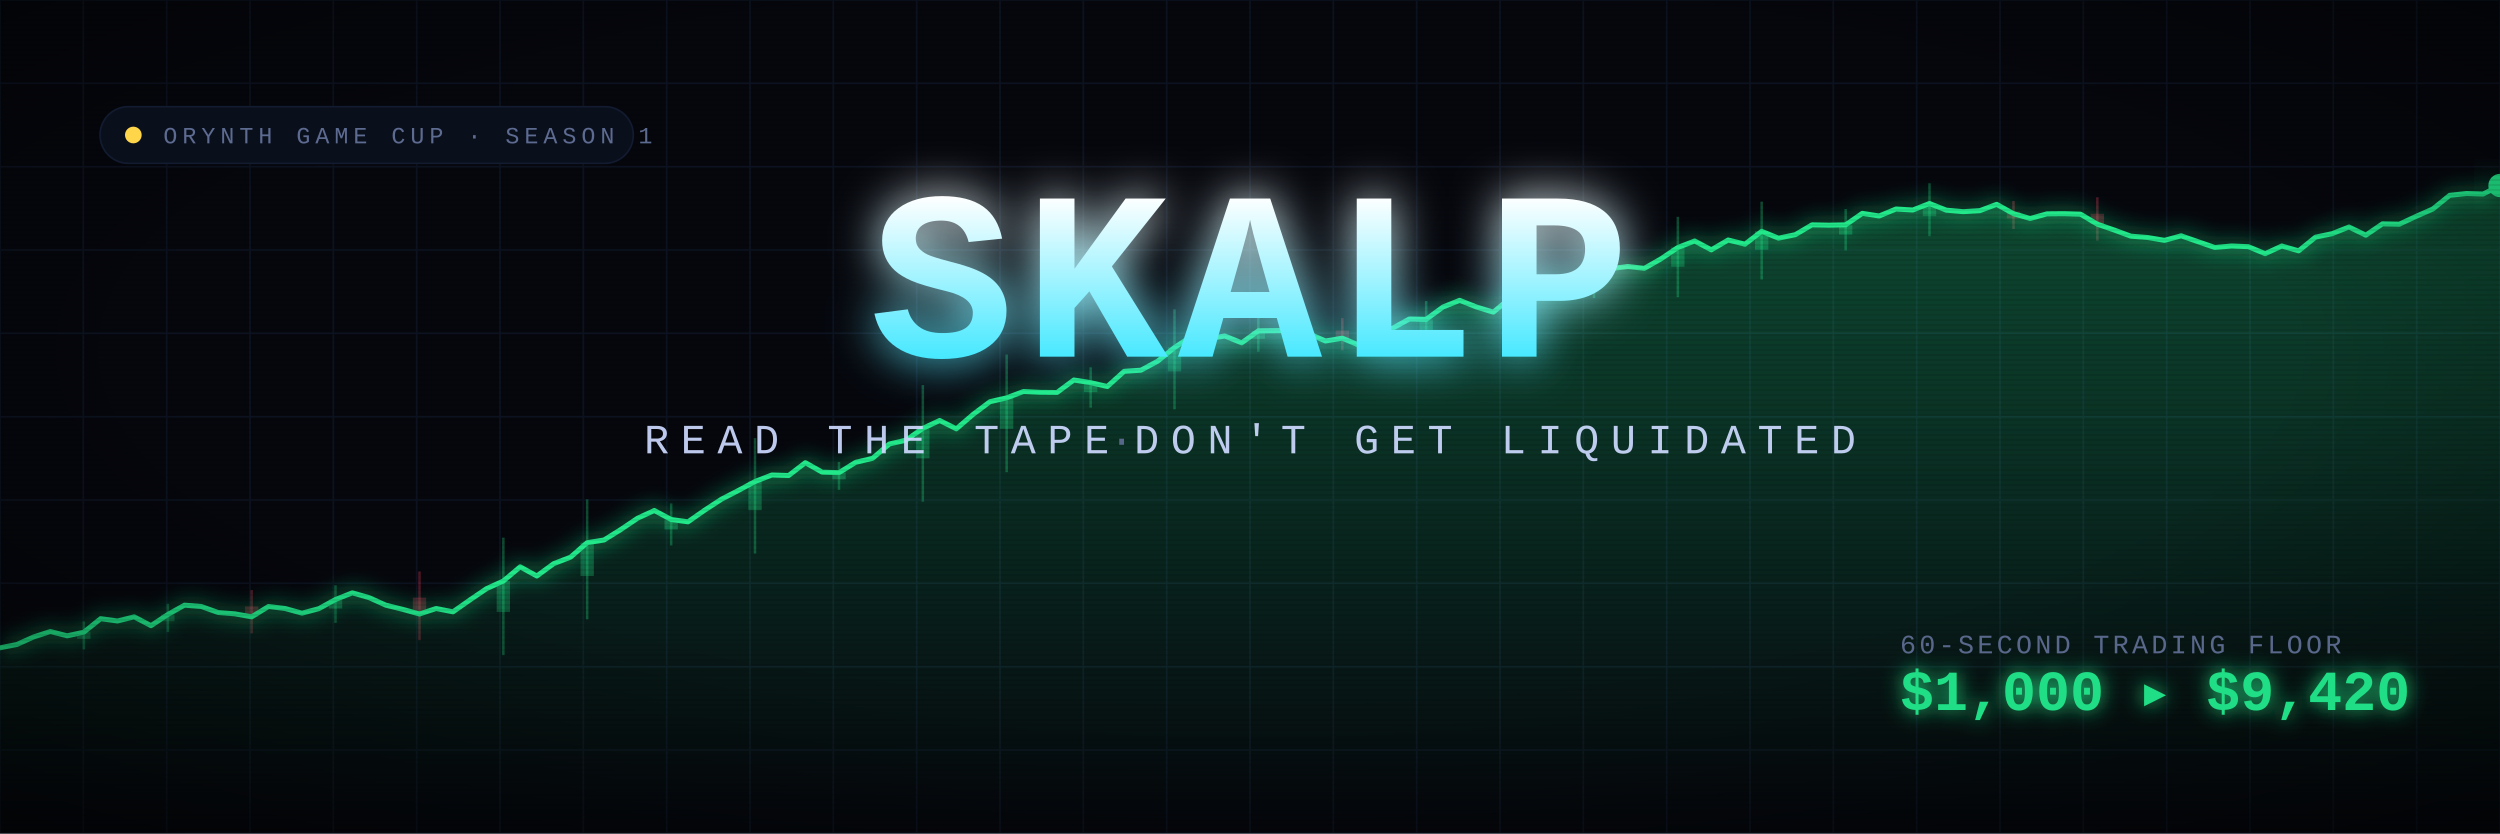
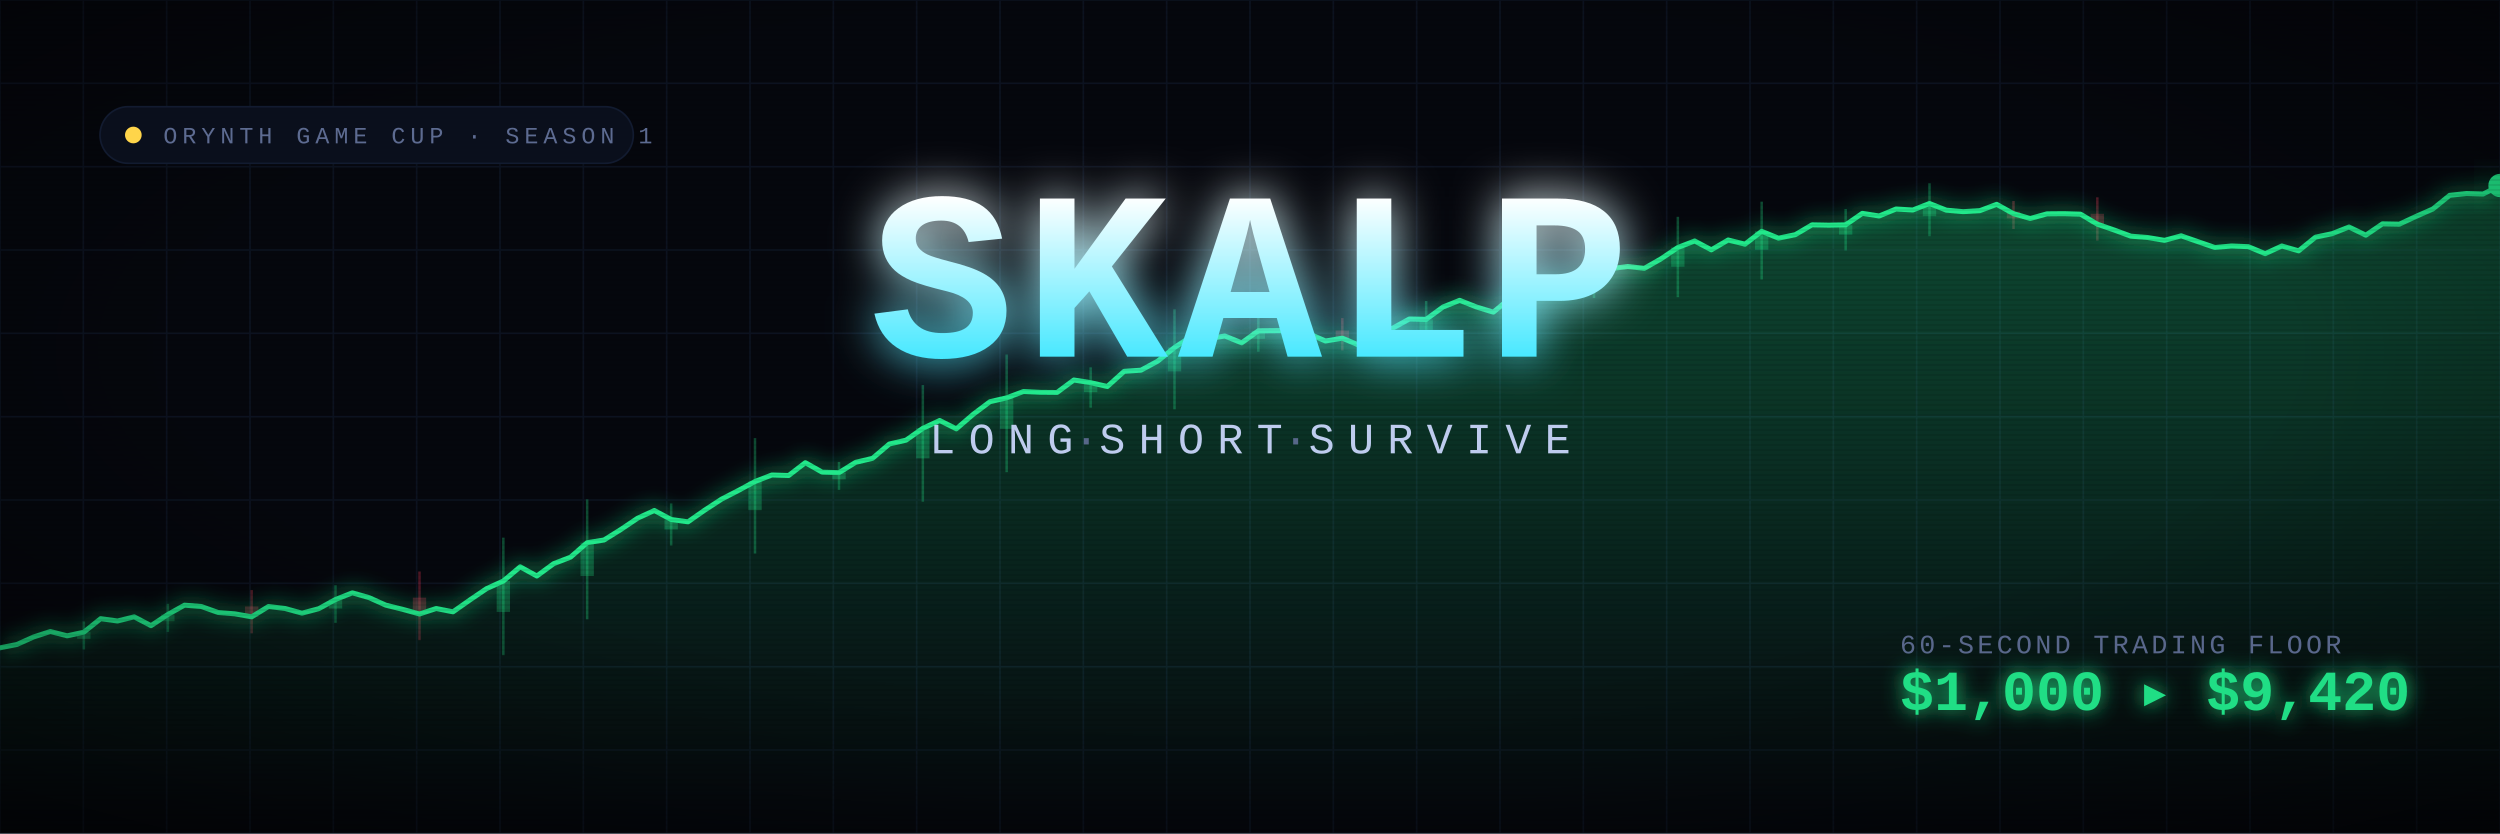
<svg xmlns="http://www.w3.org/2000/svg" width="1500" height="500" viewBox="0 0 1500 500">
  <defs>
    <filter id="glowG" x="-40%" y="-40%" width="180%" height="180%">
      <feGaussianBlur stdDeviation="6" result="b" />
      <feMerge>
        <feMergeNode in="b" />
        <feMergeNode in="SourceGraphic" />
      </feMerge>
    </filter>
    <filter id="glowSoft" x="-60%" y="-60%" width="220%" height="220%">
      <feGaussianBlur stdDeviation="14" result="b" />
      <feMerge>
        <feMergeNode in="b" />
        <feMergeNode in="SourceGraphic" />
      </feMerge>
    </filter>
    <linearGradient id="areaG" x1="0" y1="0" x2="0" y2="1">
      <stop offset="0%" stop-color="#21e88a" stop-opacity="0.30" />
      <stop offset="100%" stop-color="#21e88a" stop-opacity="0" />
    </linearGradient>
    <radialGradient id="vig" cx="50%" cy="42%" r="75%">
      <stop offset="55%" stop-color="#000" stop-opacity="0" />
      <stop offset="100%" stop-color="#000" stop-opacity="0.55" />
    </radialGradient>
    <linearGradient id="wm" x1="0" y1="0" x2="0" y2="1">
      <stop offset="0%" stop-color="#ffffff" />
      <stop offset="100%" stop-color="#46e8ff" />
    </linearGradient>
  </defs>
  <rect width="1500" height="500" fill="#05070d" />
  <g opacity="0.55">
    <line x1="0" y1="0" x2="0" y2="500" stroke="#121b30" stroke-width="1" />
    <line x1="50" y1="0" x2="50" y2="500" stroke="#121b30" stroke-width="1" />
    <line x1="100" y1="0" x2="100" y2="500" stroke="#121b30" stroke-width="1" />
    <line x1="150" y1="0" x2="150" y2="500" stroke="#121b30" stroke-width="1" />
    <line x1="200" y1="0" x2="200" y2="500" stroke="#121b30" stroke-width="1" />
    <line x1="250" y1="0" x2="250" y2="500" stroke="#121b30" stroke-width="1" />
    <line x1="300" y1="0" x2="300" y2="500" stroke="#121b30" stroke-width="1" />
    <line x1="350" y1="0" x2="350" y2="500" stroke="#121b30" stroke-width="1" />
    <line x1="400" y1="0" x2="400" y2="500" stroke="#121b30" stroke-width="1" />
    <line x1="450" y1="0" x2="450" y2="500" stroke="#121b30" stroke-width="1" />
    <line x1="500" y1="0" x2="500" y2="500" stroke="#121b30" stroke-width="1" />
    <line x1="550" y1="0" x2="550" y2="500" stroke="#121b30" stroke-width="1" />
    <line x1="600" y1="0" x2="600" y2="500" stroke="#121b30" stroke-width="1" />
    <line x1="650" y1="0" x2="650" y2="500" stroke="#121b30" stroke-width="1" />
    <line x1="700" y1="0" x2="700" y2="500" stroke="#121b30" stroke-width="1" />
    <line x1="750" y1="0" x2="750" y2="500" stroke="#121b30" stroke-width="1" />
    <line x1="800" y1="0" x2="800" y2="500" stroke="#121b30" stroke-width="1" />
    <line x1="850" y1="0" x2="850" y2="500" stroke="#121b30" stroke-width="1" />
    <line x1="900" y1="0" x2="900" y2="500" stroke="#121b30" stroke-width="1" />
    <line x1="950" y1="0" x2="950" y2="500" stroke="#121b30" stroke-width="1" />
    <line x1="1000" y1="0" x2="1000" y2="500" stroke="#121b30" stroke-width="1" />
    <line x1="1050" y1="0" x2="1050" y2="500" stroke="#121b30" stroke-width="1" />
    <line x1="1100" y1="0" x2="1100" y2="500" stroke="#121b30" stroke-width="1" />
    <line x1="1150" y1="0" x2="1150" y2="500" stroke="#121b30" stroke-width="1" />
    <line x1="1200" y1="0" x2="1200" y2="500" stroke="#121b30" stroke-width="1" />
    <line x1="1250" y1="0" x2="1250" y2="500" stroke="#121b30" stroke-width="1" />
    <line x1="1300" y1="0" x2="1300" y2="500" stroke="#121b30" stroke-width="1" />
    <line x1="1350" y1="0" x2="1350" y2="500" stroke="#121b30" stroke-width="1" />
    <line x1="1400" y1="0" x2="1400" y2="500" stroke="#121b30" stroke-width="1" />
    <line x1="1450" y1="0" x2="1450" y2="500" stroke="#121b30" stroke-width="1" />
    <line x1="1500" y1="0" x2="1500" y2="500" stroke="#121b30" stroke-width="1" />
    <line x1="0" y1="0" x2="1500" y2="0" stroke="#121b30" stroke-width="1" />
    <line x1="0" y1="50" x2="1500" y2="50" stroke="#121b30" stroke-width="1" />
    <line x1="0" y1="100" x2="1500" y2="100" stroke="#121b30" stroke-width="1" />
    <line x1="0" y1="150" x2="1500" y2="150" stroke="#121b30" stroke-width="1" />
    <line x1="0" y1="200" x2="1500" y2="200" stroke="#121b30" stroke-width="1" />
    <line x1="0" y1="250" x2="1500" y2="250" stroke="#121b30" stroke-width="1" />
    <line x1="0" y1="300" x2="1500" y2="300" stroke="#121b30" stroke-width="1" />
    <line x1="0" y1="350" x2="1500" y2="350" stroke="#121b30" stroke-width="1" />
    <line x1="0" y1="400" x2="1500" y2="400" stroke="#121b30" stroke-width="1" />
    <line x1="0" y1="450" x2="1500" y2="450" stroke="#121b30" stroke-width="1" />
    <line x1="0" y1="500" x2="1500" y2="500" stroke="#121b30" stroke-width="1" />
  </g>
  <g>
    <line x1="50.3" y1="372.9" x2="50.3" y2="389.7" stroke="#21e88a" stroke-width="1.5" opacity="0.30" />
    <rect x="46.3" y="379.3" width="8" height="4.0" fill="#21e88a" opacity="0.28" />
    <line x1="100.7" y1="362.3" x2="100.7" y2="379.1" stroke="#21e88a" stroke-width="1.5" opacity="0.30" />
    <rect x="96.7" y="368.7" width="8" height="4.0" fill="#21e88a" opacity="0.28" />
    <line x1="151.0" y1="354.0" x2="151.0" y2="380.0" stroke="#ff3b5c" stroke-width="1.5" opacity="0.30" />
    <rect x="147.0" y="363.9" width="8" height="6.2" fill="#ff3b5c" opacity="0.28" />
    <line x1="201.3" y1="351.1" x2="201.3" y2="373.7" stroke="#21e88a" stroke-width="1.5" opacity="0.30" />
    <rect x="197.3" y="359.7" width="8" height="5.4" fill="#21e88a" opacity="0.28" />
    <line x1="251.7" y1="342.9" x2="251.7" y2="384.1" stroke="#ff3b5c" stroke-width="1.5" opacity="0.30" />
    <rect x="247.7" y="358.6" width="8" height="9.8" fill="#ff3b5c" opacity="0.28" />
    <line x1="302.0" y1="322.6" x2="302.0" y2="393.1" stroke="#21e88a" stroke-width="1.5" opacity="0.30" />
    <rect x="298.0" y="348.6" width="8" height="18.5" fill="#21e88a" opacity="0.28" />
    <line x1="352.3" y1="299.6" x2="352.3" y2="371.6" stroke="#21e88a" stroke-width="1.5" opacity="0.30" />
    <rect x="348.3" y="325.6" width="8" height="20.0" fill="#21e88a" opacity="0.28" />
    <line x1="402.7" y1="302.1" x2="402.7" y2="327.3" stroke="#21e88a" stroke-width="1.5" opacity="0.30" />
    <rect x="398.7" y="311.7" width="8" height="6.0" fill="#21e88a" opacity="0.28" />
    <line x1="453.0" y1="262.9" x2="453.0" y2="332.1" stroke="#21e88a" stroke-width="1.5" opacity="0.30" />
    <rect x="449.0" y="288.9" width="8" height="17.2" fill="#21e88a" opacity="0.28" />
    <line x1="503.4" y1="277.2" x2="503.4" y2="294.0" stroke="#21e88a" stroke-width="1.5" opacity="0.30" />
    <rect x="499.4" y="283.6" width="8" height="4.0" fill="#21e88a" opacity="0.28" />
    <line x1="553.7" y1="231.0" x2="553.7" y2="301.0" stroke="#21e88a" stroke-width="1.5" opacity="0.30" />
    <rect x="549.7" y="257.0" width="8" height="18.0" fill="#21e88a" opacity="0.28" />
    <line x1="604.0" y1="212.7" x2="604.0" y2="283.3" stroke="#21e88a" stroke-width="1.5" opacity="0.30" />
    <rect x="600.0" y="238.7" width="8" height="18.6" fill="#21e88a" opacity="0.28" />
    <line x1="654.4" y1="220.4" x2="654.4" y2="244.6" stroke="#21e88a" stroke-width="1.5" opacity="0.30" />
    <rect x="650.4" y="229.6" width="8" height="5.7" fill="#21e88a" opacity="0.28" />
    <line x1="704.7" y1="185.6" x2="704.7" y2="245.6" stroke="#21e88a" stroke-width="1.5" opacity="0.30" />
    <rect x="700.7" y="208.5" width="8" height="14.3" fill="#21e88a" opacity="0.28" />
    <line x1="755.0" y1="190.8" x2="755.0" y2="211.0" stroke="#21e88a" stroke-width="1.5" opacity="0.30" />
    <rect x="751.0" y="198.5" width="8" height="4.8" fill="#21e88a" opacity="0.28" />
    <line x1="805.4" y1="190.9" x2="805.4" y2="210.3" stroke="#ff3b5c" stroke-width="1.5" opacity="0.30" />
    <rect x="801.4" y="198.3" width="8" height="4.6" fill="#ff3b5c" opacity="0.28" />
    <line x1="855.7" y1="180.6" x2="855.7" y2="209.5" stroke="#21e88a" stroke-width="1.5" opacity="0.30" />
    <rect x="851.7" y="191.6" width="8" height="6.9" fill="#21e88a" opacity="0.28" />
    <line x1="906.0" y1="172.6" x2="906.0" y2="189.4" stroke="#21e88a" stroke-width="1.5" opacity="0.30" />
    <rect x="902.0" y="179.0" width="8" height="4.0" fill="#21e88a" opacity="0.28" />
    <line x1="956.4" y1="157.8" x2="956.4" y2="178.8" stroke="#21e88a" stroke-width="1.5" opacity="0.30" />
    <rect x="952.4" y="165.8" width="8" height="5.0" fill="#21e88a" opacity="0.28" />
    <line x1="1006.7" y1="130.1" x2="1006.7" y2="178.3" stroke="#21e88a" stroke-width="1.5" opacity="0.30" />
    <rect x="1002.7" y="148.5" width="8" height="11.5" fill="#21e88a" opacity="0.28" />
    <line x1="1057.0" y1="121.0" x2="1057.0" y2="167.7" stroke="#21e88a" stroke-width="1.5" opacity="0.30" />
    <rect x="1053.0" y="138.8" width="8" height="11.1" fill="#21e88a" opacity="0.28" />
    <line x1="1107.4" y1="125.4" x2="1107.4" y2="150.3" stroke="#21e88a" stroke-width="1.5" opacity="0.30" />
    <rect x="1103.4" y="134.9" width="8" height="5.9" fill="#21e88a" opacity="0.28" />
    <line x1="1157.7" y1="110.0" x2="1157.7" y2="141.7" stroke="#21e88a" stroke-width="1.5" opacity="0.30" />
    <rect x="1153.7" y="122.1" width="8" height="7.6" fill="#21e88a" opacity="0.28" />
    <line x1="1208.1" y1="120.6" x2="1208.1" y2="137.4" stroke="#ff3b5c" stroke-width="1.5" opacity="0.30" />
    <rect x="1204.1" y="127.0" width="8" height="4.0" fill="#ff3b5c" opacity="0.28" />
    <line x1="1258.4" y1="118.4" x2="1258.4" y2="144.4" stroke="#ff3b5c" stroke-width="1.5" opacity="0.30" />
    <rect x="1254.4" y="128.3" width="8" height="6.2" fill="#ff3b5c" opacity="0.28" />
  </g>
  <polygon points="0.0,388.7 10.1,386.7 20.1,382.2 30.2,378.9 40.3,381.5 50.3,379.3 60.4,371.2 70.5,372.6 80.5,370.1 90.6,375.4 100.7,368.7 110.7,363.1 120.8,363.9 130.9,367.5 140.9,368.3 151.0,370.1 161.1,363.9 171.1,365.1 181.2,367.9 191.3,365.2 201.3,359.7 211.4,355.7 221.5,358.6 231.5,363.1 241.6,365.6 251.7,368.4 261.7,365.1 271.8,367.1 281.9,360.0 291.9,353.2 302.0,348.6 312.1,340.1 322.1,345.6 332.2,338.2 342.3,334.3 352.3,325.6 362.4,324.0 372.5,317.7 382.6,310.9 392.6,306.3 402.7,311.7 412.8,313.1 422.8,306.1 432.9,299.5 443.0,294.3 453.0,288.9 463.1,285.0 473.2,285.3 483.2,277.6 493.3,283.3 503.4,283.6 513.4,277.4 523.5,275.0 533.6,266.4 543.6,264.1 553.7,257.0 563.8,252.3 573.8,257.3 583.9,248.6 594.0,241.0 604.0,238.7 614.1,234.9 624.2,235.4 634.2,235.5 644.3,228.0 654.4,229.6 664.4,231.9 674.5,222.8 684.6,222.1 694.6,216.7 704.7,208.5 714.8,201.9 724.8,203.3 734.9,201.6 745.0,205.7 755.0,198.5 765.1,198.4 775.2,198.3 785.2,200.2 795.3,204.6 805.4,202.9 815.4,207.1 825.5,198.5 835.6,196.9 845.6,191.4 855.7,191.6 865.8,184.2 875.8,180.2 885.9,184.2 896.0,187.3 906.0,179.0 916.1,178.0 926.2,170.8 936.2,174.3 946.3,170.6 956.4,165.8 966.4,161.2 976.5,159.9 986.6,161.0 996.6,155.3 1006.7,148.5 1016.8,144.6 1026.8,149.9 1036.9,144.0 1047.0,146.5 1057.0,138.8 1067.1,142.9 1077.2,140.8 1087.2,134.9 1097.3,135.1 1107.4,134.9 1117.4,128.0 1127.5,129.6 1137.6,125.4 1147.7,126.0 1157.7,122.1 1167.8,126.1 1177.9,127.0 1187.9,126.4 1198.0,122.6 1208.1,128.2 1218.1,131.1 1228.2,128.3 1238.3,128.2 1248.3,128.5 1258.4,134.5 1268.5,138.0 1278.5,141.7 1288.6,142.5 1298.7,144.2 1308.7,141.5 1318.8,145.0 1328.9,148.5 1338.9,147.6 1349.0,148.0 1359.1,152.2 1369.1,147.6 1379.2,150.5 1389.3,142.3 1399.3,140.2 1409.4,136.2 1419.5,141.1 1429.5,134.3 1439.6,134.5 1449.7,129.8 1459.7,125.4 1469.8,117.2 1479.9,116.1 1489.9,116.4 1500.0,111.3 1500,500 0,500" fill="url(#areaG)" />
  <polyline points="0.0,388.7 10.1,386.7 20.1,382.2 30.2,378.9 40.3,381.5 50.3,379.3 60.4,371.2 70.5,372.6 80.5,370.1 90.6,375.4 100.7,368.7 110.7,363.1 120.8,363.9 130.9,367.5 140.9,368.3 151.0,370.1 161.1,363.9 171.1,365.1 181.2,367.9 191.3,365.2 201.3,359.7 211.4,355.7 221.5,358.6 231.5,363.1 241.6,365.6 251.7,368.4 261.7,365.1 271.8,367.1 281.9,360.0 291.9,353.2 302.0,348.6 312.1,340.1 322.1,345.6 332.2,338.2 342.3,334.3 352.3,325.6 362.4,324.0 372.5,317.7 382.6,310.9 392.6,306.3 402.7,311.7 412.8,313.1 422.8,306.1 432.9,299.5 443.0,294.3 453.0,288.9 463.1,285.0 473.2,285.3 483.2,277.6 493.3,283.3 503.4,283.6 513.4,277.4 523.5,275.0 533.6,266.4 543.6,264.1 553.7,257.0 563.8,252.3 573.8,257.3 583.9,248.6 594.0,241.0 604.0,238.7 614.1,234.9 624.2,235.4 634.2,235.5 644.3,228.0 654.4,229.6 664.4,231.9 674.5,222.8 684.6,222.1 694.6,216.7 704.7,208.5 714.8,201.9 724.8,203.3 734.9,201.6 745.0,205.7 755.0,198.5 765.1,198.4 775.2,198.3 785.2,200.2 795.3,204.6 805.4,202.9 815.4,207.1 825.5,198.5 835.6,196.9 845.6,191.4 855.7,191.6 865.8,184.2 875.8,180.2 885.9,184.2 896.0,187.3 906.0,179.0 916.1,178.0 926.2,170.8 936.2,174.3 946.3,170.6 956.4,165.8 966.4,161.2 976.5,159.9 986.6,161.0 996.6,155.3 1006.7,148.5 1016.8,144.6 1026.8,149.9 1036.9,144.0 1047.0,146.5 1057.0,138.8 1067.1,142.9 1077.2,140.8 1087.2,134.9 1097.3,135.1 1107.4,134.9 1117.4,128.0 1127.5,129.6 1137.6,125.4 1147.7,126.0 1157.7,122.1 1167.8,126.1 1177.9,127.0 1187.9,126.4 1198.0,122.6 1208.1,128.2 1218.1,131.1 1228.2,128.3 1238.3,128.2 1248.3,128.5 1258.4,134.5 1268.5,138.0 1278.5,141.7 1288.6,142.5 1298.7,144.2 1308.7,141.5 1318.8,145.0 1328.9,148.5 1338.9,147.6 1349.0,148.0 1359.1,152.2 1369.1,147.6 1379.2,150.5 1389.3,142.3 1399.3,140.2 1409.4,136.2 1419.5,141.1 1429.5,134.3 1439.6,134.5 1449.7,129.8 1459.7,125.4 1469.8,117.2 1479.9,116.1 1489.9,116.4 1500.0,111.3" fill="none" stroke="#21e88a" stroke-width="3" filter="url(#glowG)" stroke-linejoin="round" stroke-linecap="round" />
  <circle cx="1500.0" cy="111.3" r="7" fill="#21e88a" filter="url(#glowSoft)" />
  <g opacity="0.10">
    <line x1="0" y1="0" x2="1500" y2="0" stroke="#000" stroke-width="1" />
    <line x1="0" y1="3" x2="1500" y2="3" stroke="#000" stroke-width="1" />
    <line x1="0" y1="6" x2="1500" y2="6" stroke="#000" stroke-width="1" />
    <line x1="0" y1="9" x2="1500" y2="9" stroke="#000" stroke-width="1" />
    <line x1="0" y1="12" x2="1500" y2="12" stroke="#000" stroke-width="1" />
    <line x1="0" y1="15" x2="1500" y2="15" stroke="#000" stroke-width="1" />
    <line x1="0" y1="18" x2="1500" y2="18" stroke="#000" stroke-width="1" />
    <line x1="0" y1="21" x2="1500" y2="21" stroke="#000" stroke-width="1" />
    <line x1="0" y1="24" x2="1500" y2="24" stroke="#000" stroke-width="1" />
    <line x1="0" y1="27" x2="1500" y2="27" stroke="#000" stroke-width="1" />
    <line x1="0" y1="30" x2="1500" y2="30" stroke="#000" stroke-width="1" />
    <line x1="0" y1="33" x2="1500" y2="33" stroke="#000" stroke-width="1" />
    <line x1="0" y1="36" x2="1500" y2="36" stroke="#000" stroke-width="1" />
    <line x1="0" y1="39" x2="1500" y2="39" stroke="#000" stroke-width="1" />
    <line x1="0" y1="42" x2="1500" y2="42" stroke="#000" stroke-width="1" />
    <line x1="0" y1="45" x2="1500" y2="45" stroke="#000" stroke-width="1" />
    <line x1="0" y1="48" x2="1500" y2="48" stroke="#000" stroke-width="1" />
    <line x1="0" y1="51" x2="1500" y2="51" stroke="#000" stroke-width="1" />
    <line x1="0" y1="54" x2="1500" y2="54" stroke="#000" stroke-width="1" />
    <line x1="0" y1="57" x2="1500" y2="57" stroke="#000" stroke-width="1" />
    <line x1="0" y1="60" x2="1500" y2="60" stroke="#000" stroke-width="1" />
    <line x1="0" y1="63" x2="1500" y2="63" stroke="#000" stroke-width="1" />
    <line x1="0" y1="66" x2="1500" y2="66" stroke="#000" stroke-width="1" />
    <line x1="0" y1="69" x2="1500" y2="69" stroke="#000" stroke-width="1" />
    <line x1="0" y1="72" x2="1500" y2="72" stroke="#000" stroke-width="1" />
    <line x1="0" y1="75" x2="1500" y2="75" stroke="#000" stroke-width="1" />
    <line x1="0" y1="78" x2="1500" y2="78" stroke="#000" stroke-width="1" />
    <line x1="0" y1="81" x2="1500" y2="81" stroke="#000" stroke-width="1" />
    <line x1="0" y1="84" x2="1500" y2="84" stroke="#000" stroke-width="1" />
    <line x1="0" y1="87" x2="1500" y2="87" stroke="#000" stroke-width="1" />
    <line x1="0" y1="90" x2="1500" y2="90" stroke="#000" stroke-width="1" />
    <line x1="0" y1="93" x2="1500" y2="93" stroke="#000" stroke-width="1" />
    <line x1="0" y1="96" x2="1500" y2="96" stroke="#000" stroke-width="1" />
    <line x1="0" y1="99" x2="1500" y2="99" stroke="#000" stroke-width="1" />
    <line x1="0" y1="102" x2="1500" y2="102" stroke="#000" stroke-width="1" />
    <line x1="0" y1="105" x2="1500" y2="105" stroke="#000" stroke-width="1" />
    <line x1="0" y1="108" x2="1500" y2="108" stroke="#000" stroke-width="1" />
    <line x1="0" y1="111" x2="1500" y2="111" stroke="#000" stroke-width="1" />
    <line x1="0" y1="114" x2="1500" y2="114" stroke="#000" stroke-width="1" />
    <line x1="0" y1="117" x2="1500" y2="117" stroke="#000" stroke-width="1" />
    <line x1="0" y1="120" x2="1500" y2="120" stroke="#000" stroke-width="1" />
    <line x1="0" y1="123" x2="1500" y2="123" stroke="#000" stroke-width="1" />
    <line x1="0" y1="126" x2="1500" y2="126" stroke="#000" stroke-width="1" />
    <line x1="0" y1="129" x2="1500" y2="129" stroke="#000" stroke-width="1" />
    <line x1="0" y1="132" x2="1500" y2="132" stroke="#000" stroke-width="1" />
    <line x1="0" y1="135" x2="1500" y2="135" stroke="#000" stroke-width="1" />
    <line x1="0" y1="138" x2="1500" y2="138" stroke="#000" stroke-width="1" />
    <line x1="0" y1="141" x2="1500" y2="141" stroke="#000" stroke-width="1" />
    <line x1="0" y1="144" x2="1500" y2="144" stroke="#000" stroke-width="1" />
    <line x1="0" y1="147" x2="1500" y2="147" stroke="#000" stroke-width="1" />
    <line x1="0" y1="150" x2="1500" y2="150" stroke="#000" stroke-width="1" />
    <line x1="0" y1="153" x2="1500" y2="153" stroke="#000" stroke-width="1" />
    <line x1="0" y1="156" x2="1500" y2="156" stroke="#000" stroke-width="1" />
    <line x1="0" y1="159" x2="1500" y2="159" stroke="#000" stroke-width="1" />
    <line x1="0" y1="162" x2="1500" y2="162" stroke="#000" stroke-width="1" />
    <line x1="0" y1="165" x2="1500" y2="165" stroke="#000" stroke-width="1" />
    <line x1="0" y1="168" x2="1500" y2="168" stroke="#000" stroke-width="1" />
    <line x1="0" y1="171" x2="1500" y2="171" stroke="#000" stroke-width="1" />
    <line x1="0" y1="174" x2="1500" y2="174" stroke="#000" stroke-width="1" />
    <line x1="0" y1="177" x2="1500" y2="177" stroke="#000" stroke-width="1" />
    <line x1="0" y1="180" x2="1500" y2="180" stroke="#000" stroke-width="1" />
    <line x1="0" y1="183" x2="1500" y2="183" stroke="#000" stroke-width="1" />
    <line x1="0" y1="186" x2="1500" y2="186" stroke="#000" stroke-width="1" />
    <line x1="0" y1="189" x2="1500" y2="189" stroke="#000" stroke-width="1" />
    <line x1="0" y1="192" x2="1500" y2="192" stroke="#000" stroke-width="1" />
    <line x1="0" y1="195" x2="1500" y2="195" stroke="#000" stroke-width="1" />
    <line x1="0" y1="198" x2="1500" y2="198" stroke="#000" stroke-width="1" />
    <line x1="0" y1="201" x2="1500" y2="201" stroke="#000" stroke-width="1" />
    <line x1="0" y1="204" x2="1500" y2="204" stroke="#000" stroke-width="1" />
    <line x1="0" y1="207" x2="1500" y2="207" stroke="#000" stroke-width="1" />
    <line x1="0" y1="210" x2="1500" y2="210" stroke="#000" stroke-width="1" />
    <line x1="0" y1="213" x2="1500" y2="213" stroke="#000" stroke-width="1" />
    <line x1="0" y1="216" x2="1500" y2="216" stroke="#000" stroke-width="1" />
    <line x1="0" y1="219" x2="1500" y2="219" stroke="#000" stroke-width="1" />
    <line x1="0" y1="222" x2="1500" y2="222" stroke="#000" stroke-width="1" />
    <line x1="0" y1="225" x2="1500" y2="225" stroke="#000" stroke-width="1" />
    <line x1="0" y1="228" x2="1500" y2="228" stroke="#000" stroke-width="1" />
    <line x1="0" y1="231" x2="1500" y2="231" stroke="#000" stroke-width="1" />
    <line x1="0" y1="234" x2="1500" y2="234" stroke="#000" stroke-width="1" />
    <line x1="0" y1="237" x2="1500" y2="237" stroke="#000" stroke-width="1" />
    <line x1="0" y1="240" x2="1500" y2="240" stroke="#000" stroke-width="1" />
    <line x1="0" y1="243" x2="1500" y2="243" stroke="#000" stroke-width="1" />
    <line x1="0" y1="246" x2="1500" y2="246" stroke="#000" stroke-width="1" />
    <line x1="0" y1="249" x2="1500" y2="249" stroke="#000" stroke-width="1" />
    <line x1="0" y1="252" x2="1500" y2="252" stroke="#000" stroke-width="1" />
    <line x1="0" y1="255" x2="1500" y2="255" stroke="#000" stroke-width="1" />
    <line x1="0" y1="258" x2="1500" y2="258" stroke="#000" stroke-width="1" />
    <line x1="0" y1="261" x2="1500" y2="261" stroke="#000" stroke-width="1" />
    <line x1="0" y1="264" x2="1500" y2="264" stroke="#000" stroke-width="1" />
    <line x1="0" y1="267" x2="1500" y2="267" stroke="#000" stroke-width="1" />
    <line x1="0" y1="270" x2="1500" y2="270" stroke="#000" stroke-width="1" />
    <line x1="0" y1="273" x2="1500" y2="273" stroke="#000" stroke-width="1" />
    <line x1="0" y1="276" x2="1500" y2="276" stroke="#000" stroke-width="1" />
    <line x1="0" y1="279" x2="1500" y2="279" stroke="#000" stroke-width="1" />
    <line x1="0" y1="282" x2="1500" y2="282" stroke="#000" stroke-width="1" />
    <line x1="0" y1="285" x2="1500" y2="285" stroke="#000" stroke-width="1" />
    <line x1="0" y1="288" x2="1500" y2="288" stroke="#000" stroke-width="1" />
    <line x1="0" y1="291" x2="1500" y2="291" stroke="#000" stroke-width="1" />
    <line x1="0" y1="294" x2="1500" y2="294" stroke="#000" stroke-width="1" />
    <line x1="0" y1="297" x2="1500" y2="297" stroke="#000" stroke-width="1" />
    <line x1="0" y1="300" x2="1500" y2="300" stroke="#000" stroke-width="1" />
    <line x1="0" y1="303" x2="1500" y2="303" stroke="#000" stroke-width="1" />
    <line x1="0" y1="306" x2="1500" y2="306" stroke="#000" stroke-width="1" />
    <line x1="0" y1="309" x2="1500" y2="309" stroke="#000" stroke-width="1" />
    <line x1="0" y1="312" x2="1500" y2="312" stroke="#000" stroke-width="1" />
    <line x1="0" y1="315" x2="1500" y2="315" stroke="#000" stroke-width="1" />
    <line x1="0" y1="318" x2="1500" y2="318" stroke="#000" stroke-width="1" />
    <line x1="0" y1="321" x2="1500" y2="321" stroke="#000" stroke-width="1" />
    <line x1="0" y1="324" x2="1500" y2="324" stroke="#000" stroke-width="1" />
    <line x1="0" y1="327" x2="1500" y2="327" stroke="#000" stroke-width="1" />
    <line x1="0" y1="330" x2="1500" y2="330" stroke="#000" stroke-width="1" />
    <line x1="0" y1="333" x2="1500" y2="333" stroke="#000" stroke-width="1" />
    <line x1="0" y1="336" x2="1500" y2="336" stroke="#000" stroke-width="1" />
    <line x1="0" y1="339" x2="1500" y2="339" stroke="#000" stroke-width="1" />
    <line x1="0" y1="342" x2="1500" y2="342" stroke="#000" stroke-width="1" />
    <line x1="0" y1="345" x2="1500" y2="345" stroke="#000" stroke-width="1" />
    <line x1="0" y1="348" x2="1500" y2="348" stroke="#000" stroke-width="1" />
    <line x1="0" y1="351" x2="1500" y2="351" stroke="#000" stroke-width="1" />
    <line x1="0" y1="354" x2="1500" y2="354" stroke="#000" stroke-width="1" />
    <line x1="0" y1="357" x2="1500" y2="357" stroke="#000" stroke-width="1" />
    <line x1="0" y1="360" x2="1500" y2="360" stroke="#000" stroke-width="1" />
    <line x1="0" y1="363" x2="1500" y2="363" stroke="#000" stroke-width="1" />
    <line x1="0" y1="366" x2="1500" y2="366" stroke="#000" stroke-width="1" />
    <line x1="0" y1="369" x2="1500" y2="369" stroke="#000" stroke-width="1" />
    <line x1="0" y1="372" x2="1500" y2="372" stroke="#000" stroke-width="1" />
    <line x1="0" y1="375" x2="1500" y2="375" stroke="#000" stroke-width="1" />
    <line x1="0" y1="378" x2="1500" y2="378" stroke="#000" stroke-width="1" />
    <line x1="0" y1="381" x2="1500" y2="381" stroke="#000" stroke-width="1" />
    <line x1="0" y1="384" x2="1500" y2="384" stroke="#000" stroke-width="1" />
    <line x1="0" y1="387" x2="1500" y2="387" stroke="#000" stroke-width="1" />
    <line x1="0" y1="390" x2="1500" y2="390" stroke="#000" stroke-width="1" />
    <line x1="0" y1="393" x2="1500" y2="393" stroke="#000" stroke-width="1" />
    <line x1="0" y1="396" x2="1500" y2="396" stroke="#000" stroke-width="1" />
    <line x1="0" y1="399" x2="1500" y2="399" stroke="#000" stroke-width="1" />
    <line x1="0" y1="402" x2="1500" y2="402" stroke="#000" stroke-width="1" />
    <line x1="0" y1="405" x2="1500" y2="405" stroke="#000" stroke-width="1" />
    <line x1="0" y1="408" x2="1500" y2="408" stroke="#000" stroke-width="1" />
    <line x1="0" y1="411" x2="1500" y2="411" stroke="#000" stroke-width="1" />
    <line x1="0" y1="414" x2="1500" y2="414" stroke="#000" stroke-width="1" />
    <line x1="0" y1="417" x2="1500" y2="417" stroke="#000" stroke-width="1" />
    <line x1="0" y1="420" x2="1500" y2="420" stroke="#000" stroke-width="1" />
    <line x1="0" y1="423" x2="1500" y2="423" stroke="#000" stroke-width="1" />
    <line x1="0" y1="426" x2="1500" y2="426" stroke="#000" stroke-width="1" />
    <line x1="0" y1="429" x2="1500" y2="429" stroke="#000" stroke-width="1" />
    <line x1="0" y1="432" x2="1500" y2="432" stroke="#000" stroke-width="1" />
    <line x1="0" y1="435" x2="1500" y2="435" stroke="#000" stroke-width="1" />
    <line x1="0" y1="438" x2="1500" y2="438" stroke="#000" stroke-width="1" />
    <line x1="0" y1="441" x2="1500" y2="441" stroke="#000" stroke-width="1" />
    <line x1="0" y1="444" x2="1500" y2="444" stroke="#000" stroke-width="1" />
    <line x1="0" y1="447" x2="1500" y2="447" stroke="#000" stroke-width="1" />
    <line x1="0" y1="450" x2="1500" y2="450" stroke="#000" stroke-width="1" />
    <line x1="0" y1="453" x2="1500" y2="453" stroke="#000" stroke-width="1" />
    <line x1="0" y1="456" x2="1500" y2="456" stroke="#000" stroke-width="1" />
    <line x1="0" y1="459" x2="1500" y2="459" stroke="#000" stroke-width="1" />
    <line x1="0" y1="462" x2="1500" y2="462" stroke="#000" stroke-width="1" />
    <line x1="0" y1="465" x2="1500" y2="465" stroke="#000" stroke-width="1" />
    <line x1="0" y1="468" x2="1500" y2="468" stroke="#000" stroke-width="1" />
    <line x1="0" y1="471" x2="1500" y2="471" stroke="#000" stroke-width="1" />
    <line x1="0" y1="474" x2="1500" y2="474" stroke="#000" stroke-width="1" />
    <line x1="0" y1="477" x2="1500" y2="477" stroke="#000" stroke-width="1" />
    <line x1="0" y1="480" x2="1500" y2="480" stroke="#000" stroke-width="1" />
    <line x1="0" y1="483" x2="1500" y2="483" stroke="#000" stroke-width="1" />
    <line x1="0" y1="486" x2="1500" y2="486" stroke="#000" stroke-width="1" />
    <line x1="0" y1="489" x2="1500" y2="489" stroke="#000" stroke-width="1" />
    <line x1="0" y1="492" x2="1500" y2="492" stroke="#000" stroke-width="1" />
    <line x1="0" y1="495" x2="1500" y2="495" stroke="#000" stroke-width="1" />
    <line x1="0" y1="498" x2="1500" y2="498" stroke="#000" stroke-width="1" />
  </g>
  <rect width="1500" height="500" fill="url(#vig)" />
  <g transform="translate(60,64)">
    <rect x="0" y="0" width="320" height="34" rx="17" fill="#0a0f1c" stroke="#121b30" />
    <circle cx="20" cy="17" r="5" fill="#ffd54a" />
    <text x="38" y="22" font-family="Menlo,'Courier New',monospace" font-size="14" letter-spacing="3" fill="#5d6b91">ORYNTH GAME CUP · SEASON 1</text>
  </g>
  <text x="750" y="214" text-anchor="middle" font-family="Menlo,'Courier New',monospace" font-weight="900" font-size="144" letter-spacing="6" fill="url(#wm)" filter="url(#glowSoft)">SKALP</text>
-   <text x="750" y="272" text-anchor="middle" font-family="Menlo,'Courier New',monospace" font-size="25" letter-spacing="7" fill="#cdd9ff" opacity="0.92">READ THE TAPE<tspan fill="#5d6b91">  ·  </tspan>DON'T GET LIQUIDATED</text>
+   <text x="750" y="272" text-anchor="middle" font-family="Menlo,'Courier New',monospace" font-size="26" letter-spacing="8" fill="#cdd9ff" opacity="0.92">LONG<tspan fill="#5d6b91">  ·  </tspan>SHORT<tspan fill="#5d6b91">  ·  </tspan>SURVIVE</text>
  <g transform="translate(1140,392)" opacity="0.95" font-family="Menlo,'Courier New',monospace">
    <text x="0" y="0" font-size="16" letter-spacing="2" fill="#5d6b91">60-SECOND TRADING FLOOR</text>
    <text x="0" y="34" font-size="34" font-weight="900" fill="#21e88a" filter="url(#glowG)">$1,000 ▸ $9,420</text>
  </g>
</svg>
